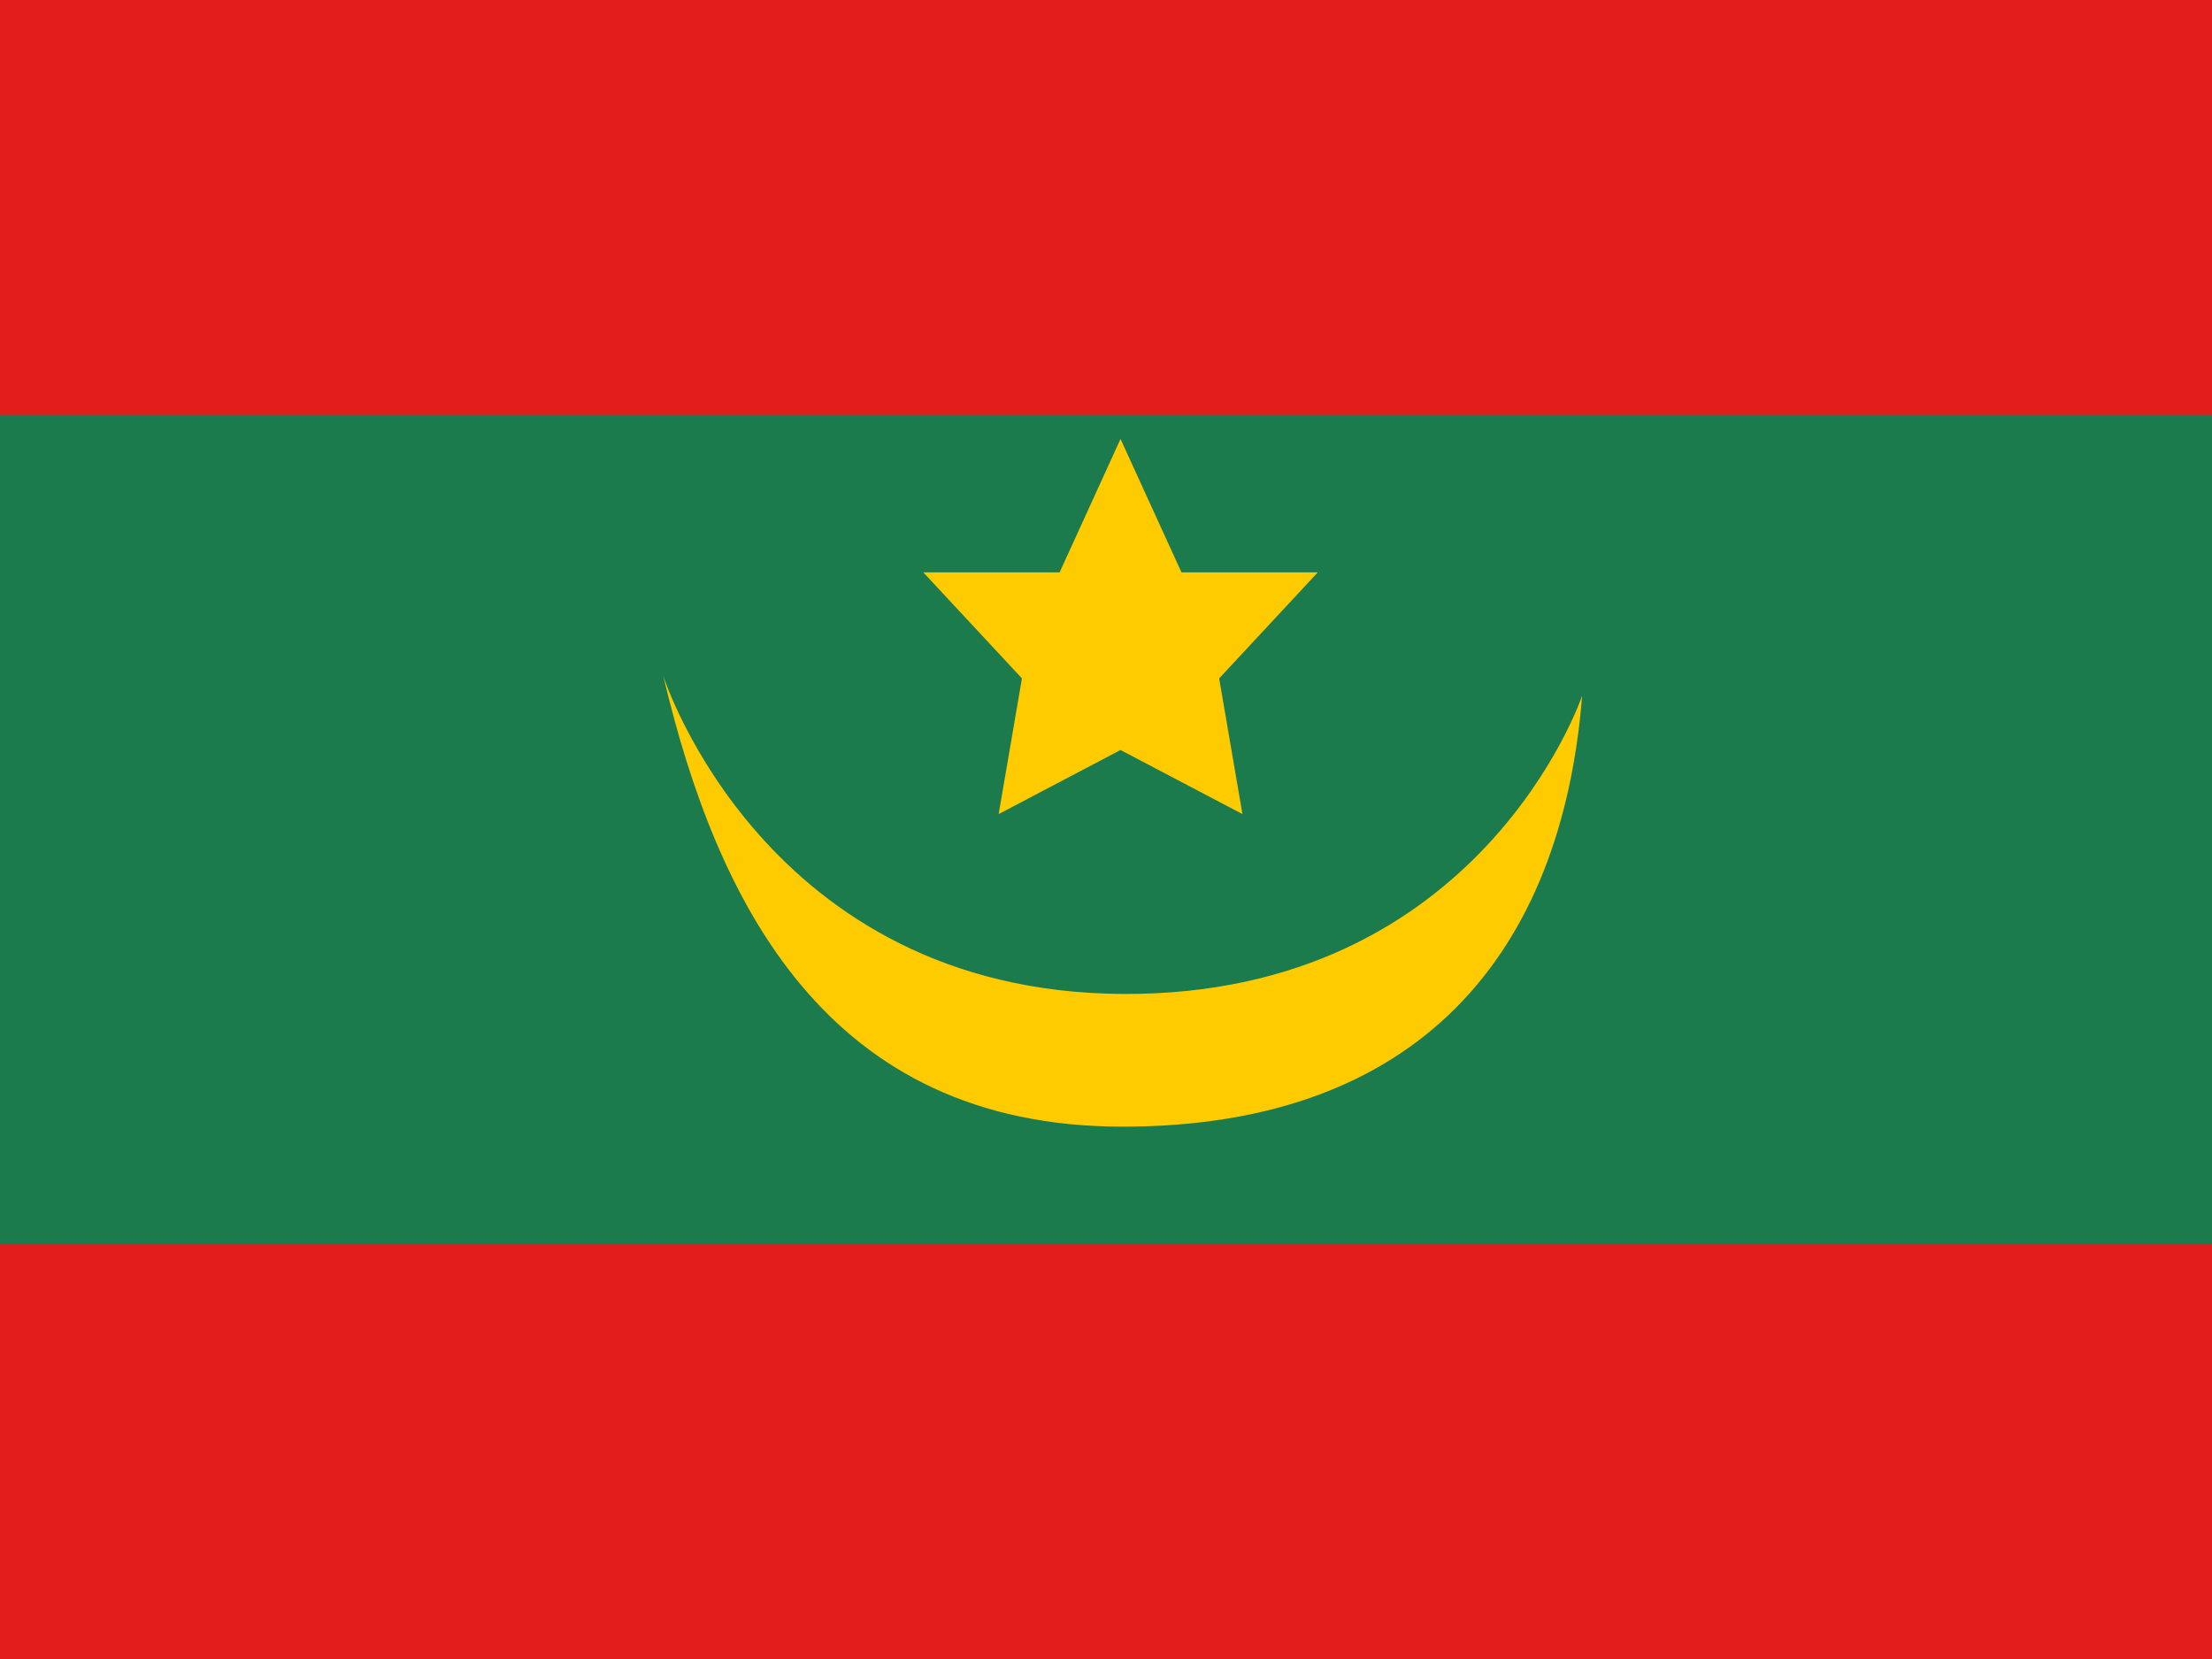
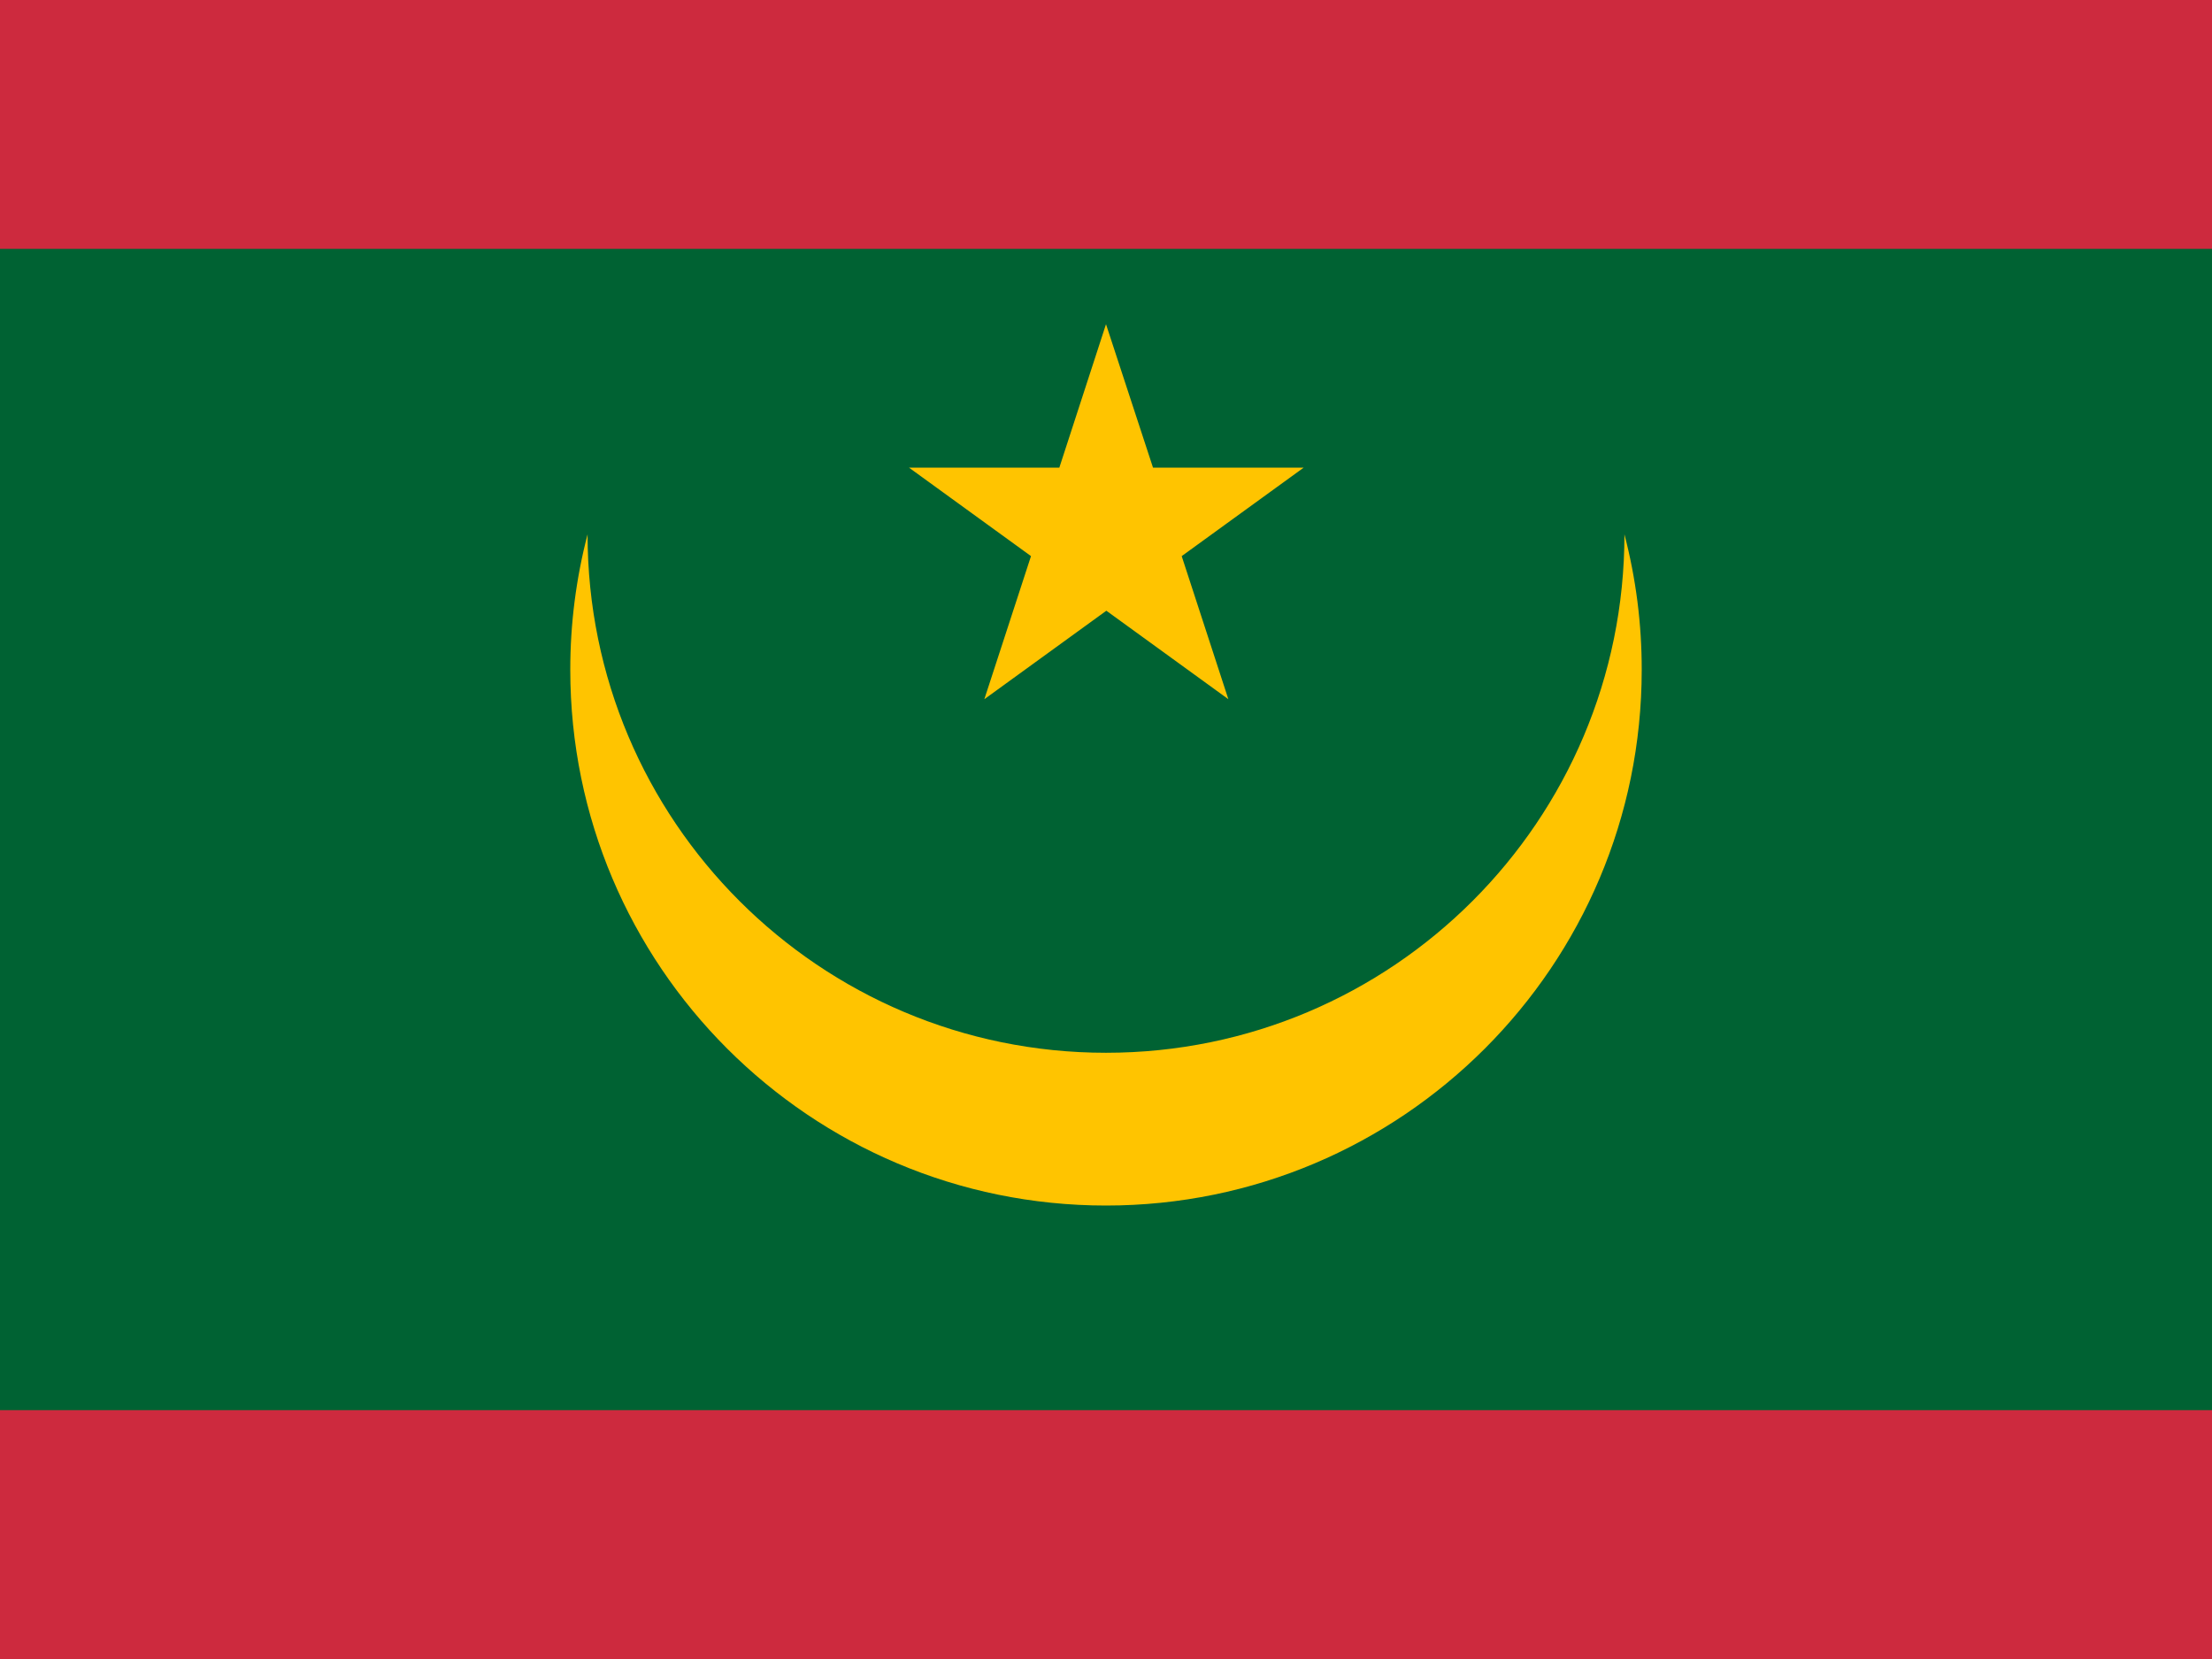
- <svg xmlns="http://www.w3.org/2000/svg" width="32" height="24" viewBox="0 0 32 24" fill="none">
-   <mask id="mask0_270_67448" style="mask-type:luminance" maskUnits="userSpaceOnUse" x="0" y="0" width="32" height="24">
-     <rect width="32" height="24" fill="white" />
-   </mask>
-   <g mask="url(#mask0_270_67448)">
-     <path fill-rule="evenodd" clip-rule="evenodd" d="M0 0V24H32V0H0Z" fill="#1C7B4D" />
-     <mask id="mask1_270_67448" style="mask-type:luminance" maskUnits="userSpaceOnUse" x="0" y="0" width="32" height="24">
-       <path fill-rule="evenodd" clip-rule="evenodd" d="M0 0V24H32V0H0Z" fill="white" />
-     </mask>
-     <g mask="url(#mask1_270_67448)">
-       <path fill-rule="evenodd" clip-rule="evenodd" d="M0 0V6H32V0H0Z" fill="#E31D1C" />
-       <path fill-rule="evenodd" clip-rule="evenodd" d="M0 18V24H32V18H0Z" fill="#E31D1C" />
-       <path fill-rule="evenodd" clip-rule="evenodd" d="M16.242 14.379C21.427 14.407 22.888 10.065 22.888 10.065C22.594 13.78 20.539 16.299 16.242 16.299C11.945 16.299 10.367 13.036 9.596 9.781C9.596 9.781 11.057 14.35 16.242 14.379Z" fill="#FECA00" />
-       <path fill-rule="evenodd" clip-rule="evenodd" d="M17.637 9.814L17.974 11.777L16.21 10.85L14.447 11.777L14.784 9.814L13.357 8.28L15.329 8.28L16.21 6.35L17.092 8.28L19.064 8.28L17.637 9.814Z" fill="#FECA00" />
-     </g>
-   </g>
+ <svg xmlns="http://www.w3.org/2000/svg" id="flag-icons-mr" viewBox="0 0 640 480">
+   <path fill="#cd2a3e" d="M0 0h640v480H0z" />
+   <path fill="#006233" d="M0 72h640v336H0z" />
+   <path fill="#ffc400" d="M470 154.6a150 150 0 0 1-300 0 154.9 154.9 0 0 0-5 39.2 155 155 0 1 0 310 0 154.4 154.4 0 0 0-5-39.2z" class="st1" />
+   <path fill="#ffc400" d="m320 93.8-13.5 41.5H263l35.3 25.6-13.5 41.4 35.3-25.6 35.3 25.6-13.5-41.4 35.3-25.6h-43.6z" />
</svg>
